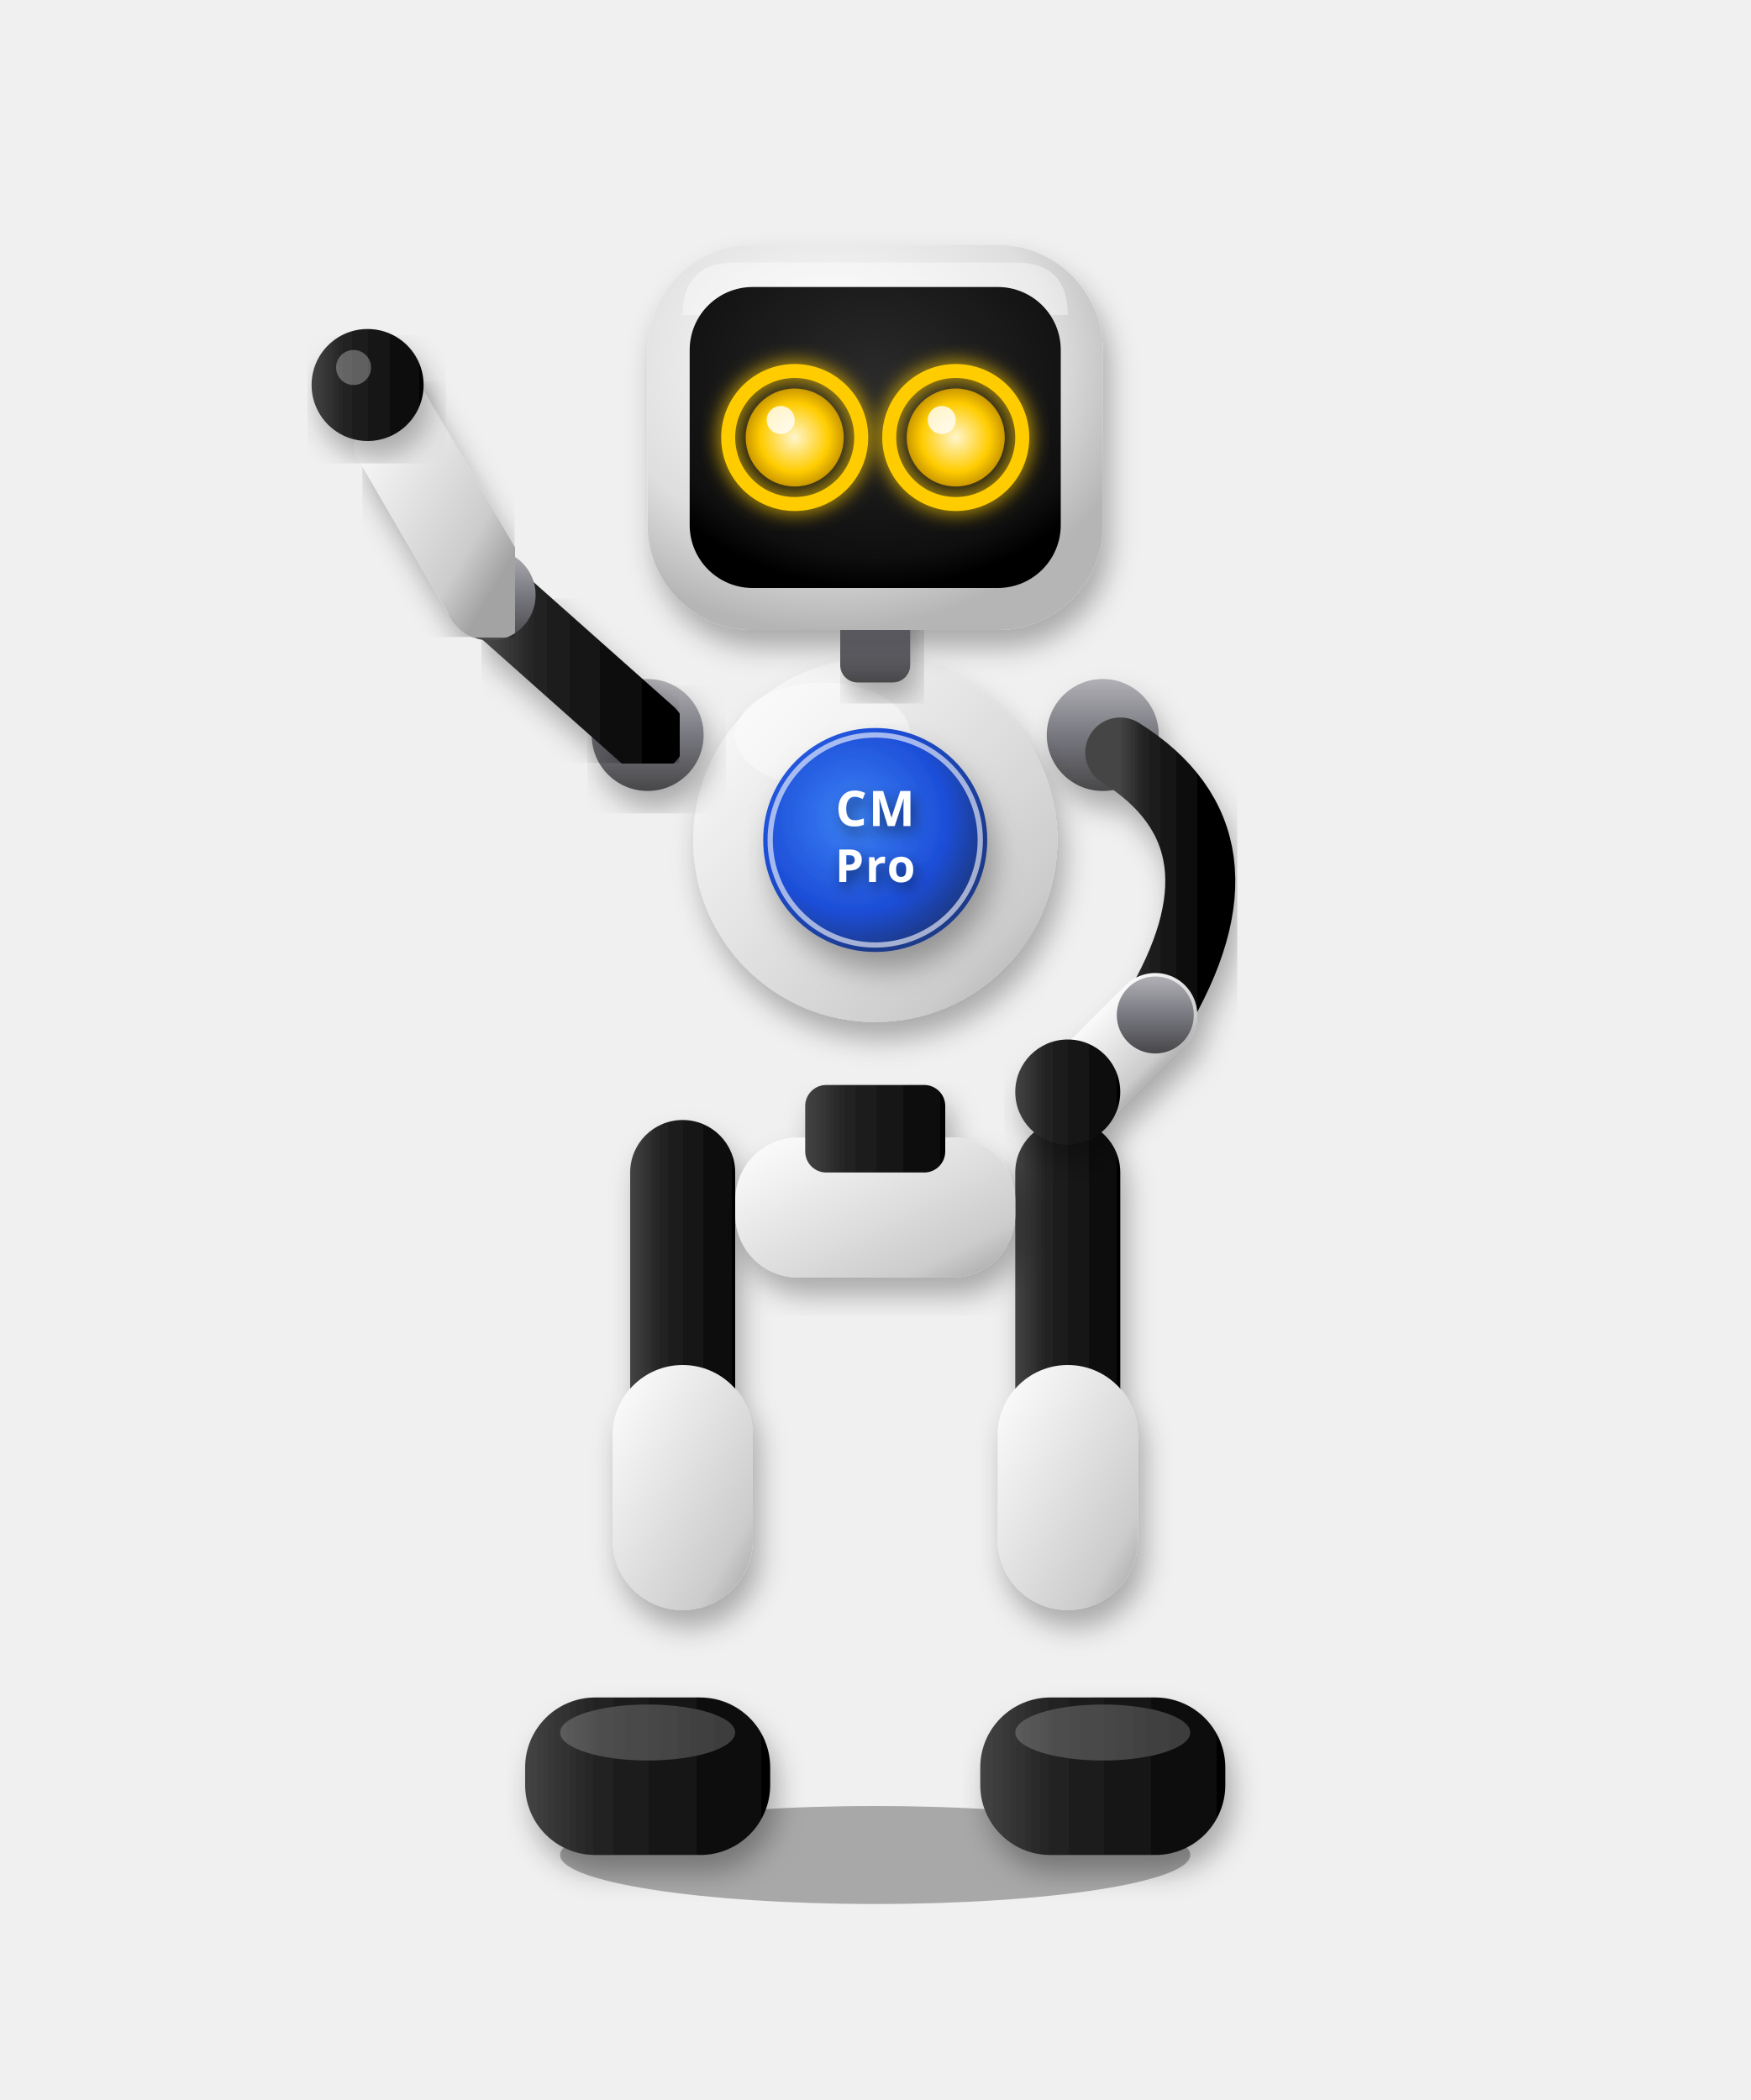
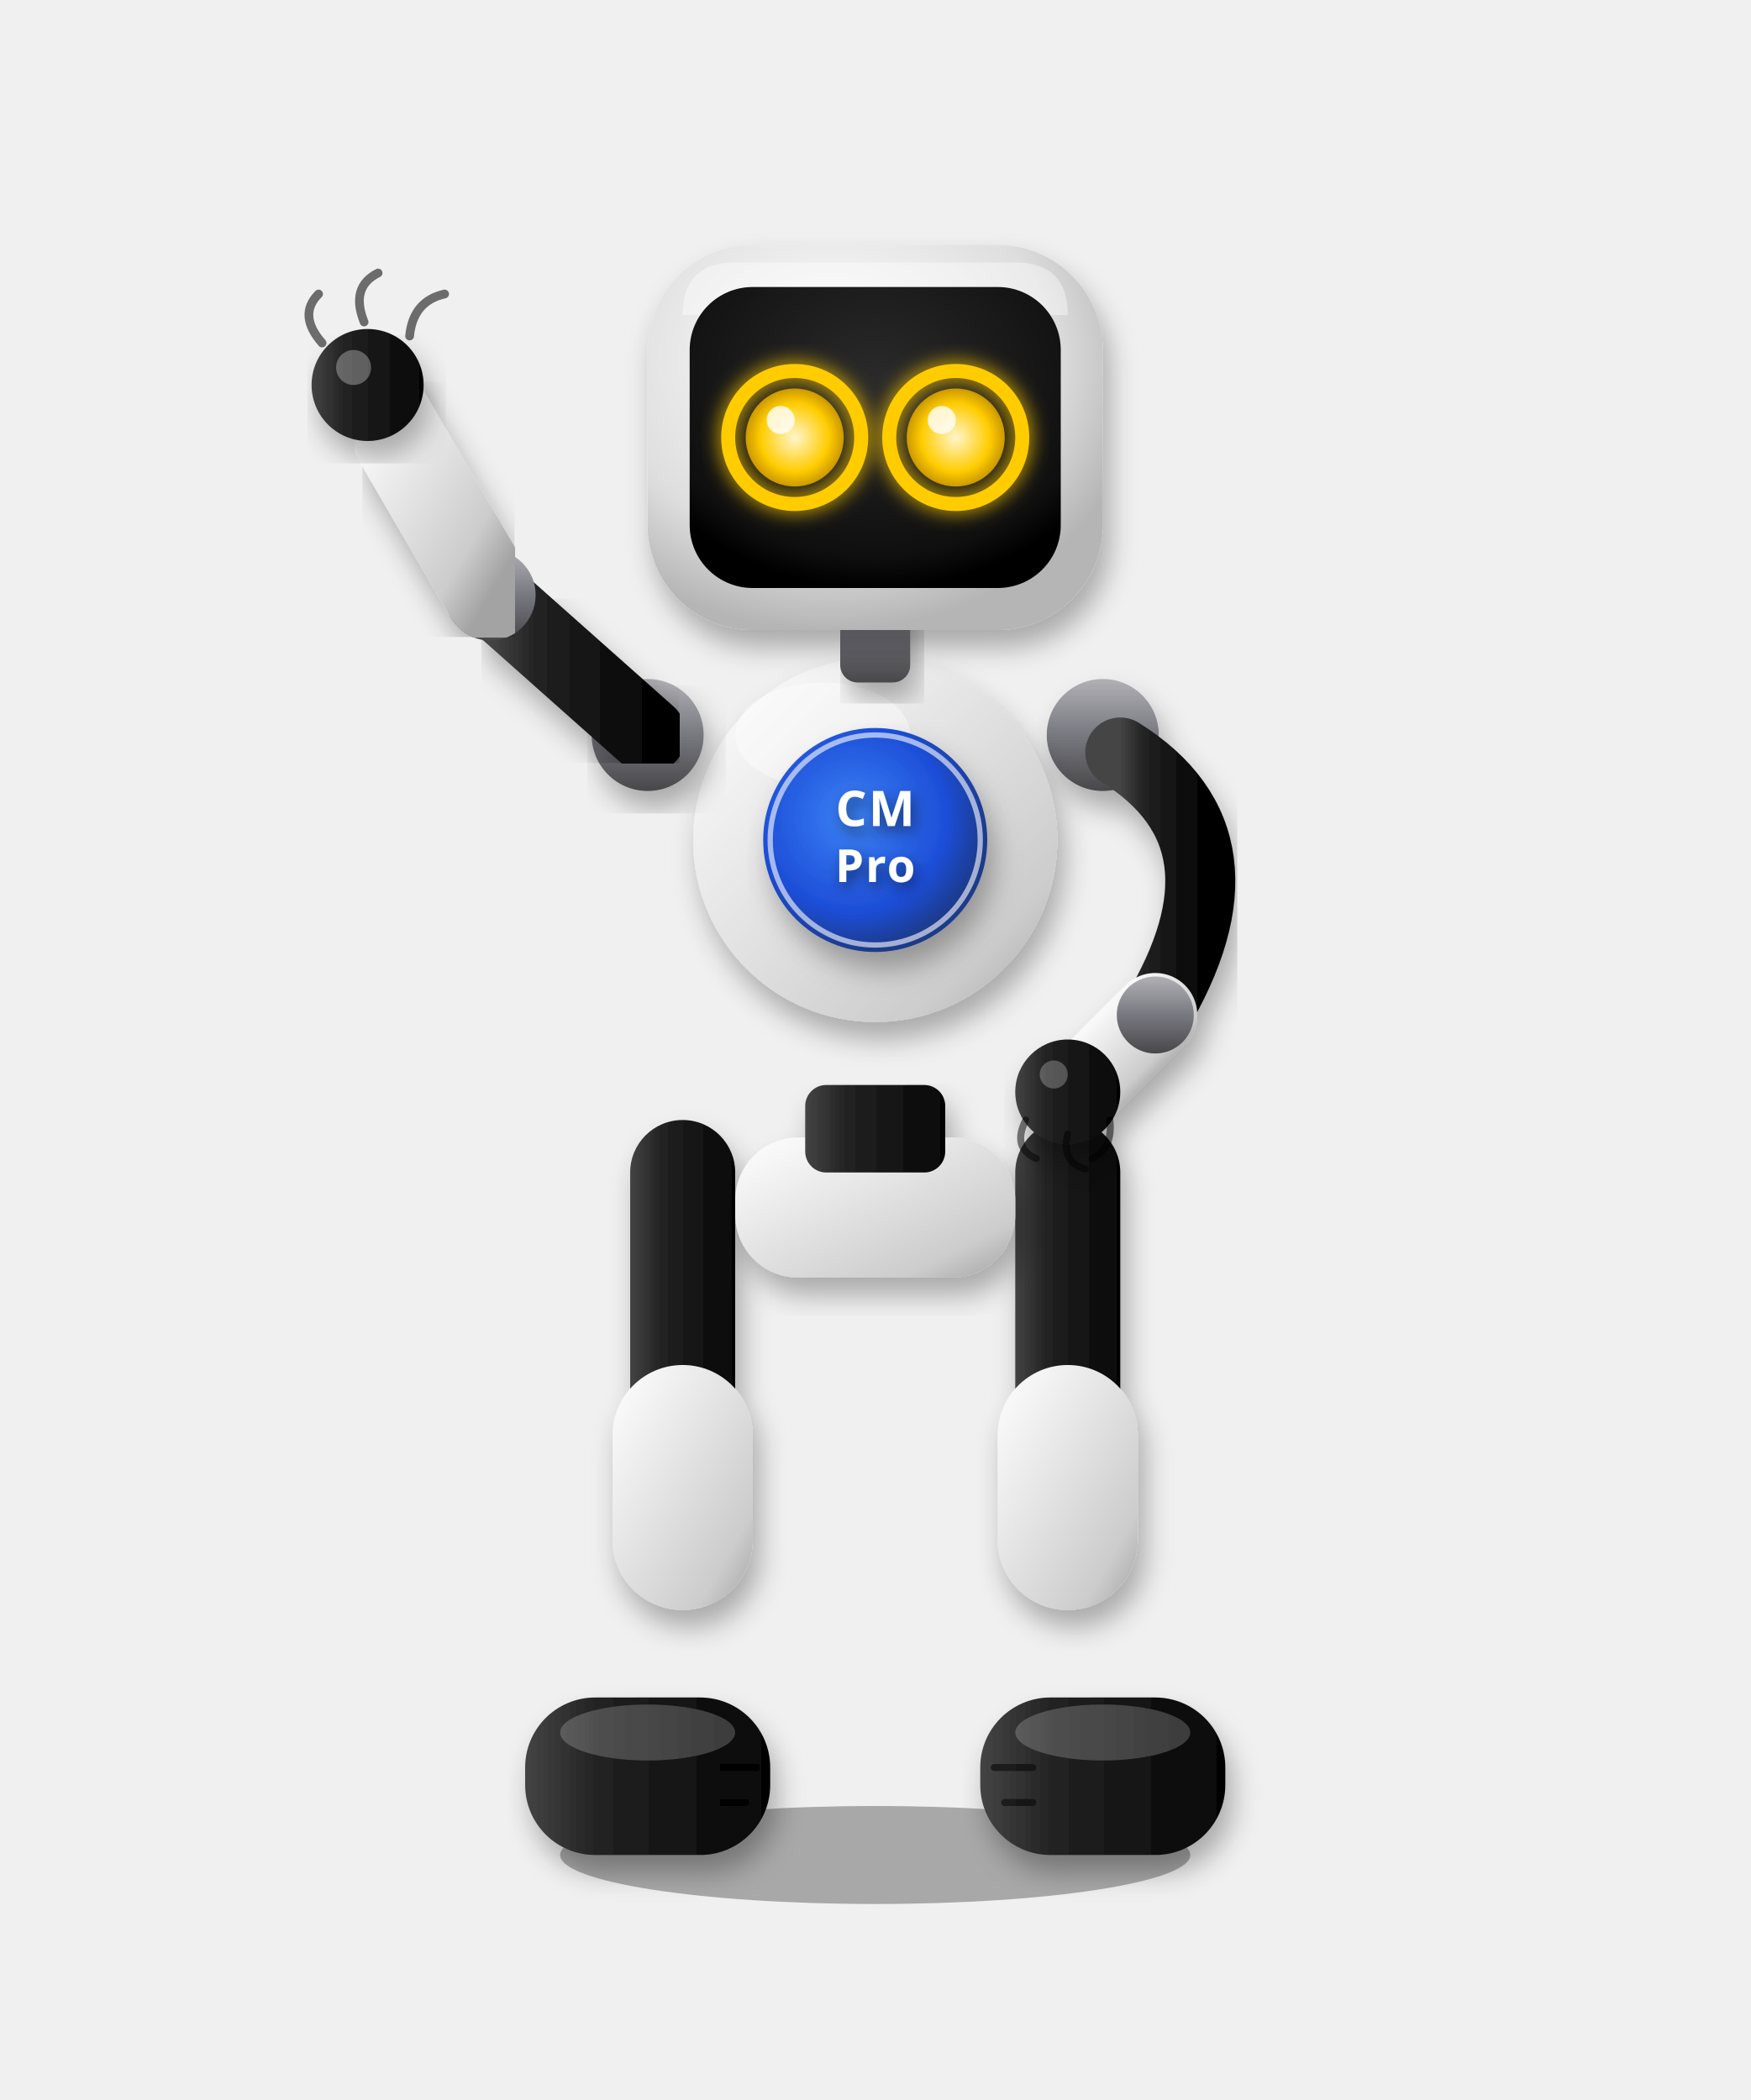
<svg xmlns="http://www.w3.org/2000/svg" viewBox="0 0 500 600" width="100%" height="100%">
  <defs>
    <radialGradient id="headGlow" cx="40%" cy="30%" r="70%">
      <stop offset="0%" stop-color="#ffffff" />
      <stop offset="70%" stop-color="#dedede" />
      <stop offset="100%" stop-color="#b5b5b5" />
    </radialGradient>
    <linearGradient id="bodyGrad" x1="0%" y1="0%" x2="100%" y2="100%">
      <stop offset="0%" stop-color="#ffffff" />
      <stop offset="40%" stop-color="#e6e6e6" />
      <stop offset="80%" stop-color="#cccccc" />
      <stop offset="100%" stop-color="#a3a3a3" />
    </linearGradient>
    <radialGradient id="screenGrad" cx="50%" cy="30%" r="70%">
      <stop offset="0%" stop-color="#2a2a2a" />
      <stop offset="85%" stop-color="#0f0f0f" />
      <stop offset="100%" stop-color="#000000" />
    </radialGradient>
    <linearGradient id="jointGrad" x1="0%" y1="0%" x2="0%" y2="100%">
      <stop offset="0%" stop-color="#b0b0b5" />
      <stop offset="50%" stop-color="#787880" />
      <stop offset="100%" stop-color="#48484a" />
    </linearGradient>
    <radialGradient id="eyeGlow" cx="50%" cy="50%" r="50%">
      <stop offset="0%" stop-color="#fff5cc" />
      <stop offset="70%" stop-color="#ffcc00" />
      <stop offset="100%" stop-color="#cc9900" />
    </radialGradient>
    <linearGradient id="blackLimbs" x1="0%" y1="0%" x2="100%" y2="0%">
      <stop offset="0%" stop-color="#444444" />
      <stop offset="30%" stop-color="#222222" />
      <stop offset="100%" stop-color="#050505" />
    </linearGradient>
    <radialGradient id="emblemGrad" cx="40%" cy="40%" r="60%">
      <stop offset="0%" stop-color="#3b82f6" />
      <stop offset="70%" stop-color="#1d4ed8" />
      <stop offset="100%" stop-color="#1e3a8a" />
    </radialGradient>
    <filter id="shadow" x="-10%" y="-10%" width="130%" height="130%">
      <feDropShadow dx="2" dy="5" stdDeviation="4" flood-opacity="0.3" />
    </filter>
    <filter id="glow" x="-20%" y="-20%" width="140%" height="140%">
      <feGaussianBlur stdDeviation="3" result="blur" />
      <feComposite in="SourceGraphic" in2="blur" operator="over" />
    </filter>
    <style>
      @keyframes float-body {
        0%, 100% { transform: translateY(0px); }
        50% { transform: translateY(-6px); }
      }
      @keyframes tilt-head {
        0%, 100% { transform: rotate(7deg); }
        50% { transform: rotate(3deg) translateY(-1px); }
      }
      @keyframes wave-hand {
        0%, 100% { transform: rotate(0deg); }
-         50% { transform: rotate(-22deg); }
+         50% { transform: rotate(-30deg); }
+       }
+       @keyframes hand-flutter {
+         0%, 100% { transform: rotate(0deg); }
+         25% { transform: rotate(16deg); }
+         50% { transform: rotate(-10deg); }
+         75% { transform: rotate(12deg); }
+       }
+       @keyframes left-arm-sway {
+         0%, 100% { transform: rotate(0deg); }
+         50% { transform: rotate(-7deg); }
+       }
+       @keyframes left-hand-flex {
+         0%, 100% { transform: rotate(0deg) scale(1); }
+         50% { transform: rotate(11deg) scale(1.06); }
+       }
+       @keyframes foot-tap {
+         0%, 60%, 100% { transform: rotate(0deg); }
+         15% { transform: rotate(10deg); }
+         30% { transform: rotate(0deg); }
+         45% { transform: rotate(10deg); }
      }
      @keyframes pulse-eyes {
        0%, 100% { transform: scale(1); filter: drop-shadow(0 0 2px rgba(255,204,0,0.6)); }
        50% { transform: scale(1.04); filter: drop-shadow(0 0 6px rgba(255,204,0,0.9)); }
      }
      @keyframes floor-shadow {
        0%, 100% { transform: scale(1); opacity: 0.3; }
        50% { transform: scale(0.95); opacity: 0.23; }
      }

      .anim-body {
        animation: float-body 4s ease-in-out infinite;
        transform-origin: 250px 420px;
      }
      .anim-head {
        animation: tilt-head 4s ease-in-out infinite;
        transform-origin: 250px 185px;
      }
      .anim-wave {
-         animation: wave-hand 1.8s ease-in-out infinite;
+         animation: wave-hand 0.9s ease-in-out infinite;
        transform-origin: 185px 210px;
+       }
+       .anim-hand-flutter {
+         animation: hand-flutter 0.55s ease-in-out infinite;
+         transform-origin: 105px 110px;
+       }
+       .anim-left-arm {
+         animation: left-arm-sway 3.4s ease-in-out infinite;
+         transform-origin: 315px 210px;
+       }
+       .anim-left-hand {
+         animation: left-hand-flex 2.1s ease-in-out infinite;
+         transform-origin: 305px 312px;
+       }
+       .anim-foot-left {
+         animation: foot-tap 2.6s ease-in-out infinite;
+         transform-origin: 185px 485px;
+       }
+       .anim-foot-right {
+         animation: foot-tap 2.6s ease-in-out infinite 1.3s;
+         transform-origin: 315px 485px;
      }
      .anim-eye {
        animation: pulse-eyes 2s ease-in-out infinite;
        transform-origin: center;
      }
      .anim-shadow {
        animation: floor-shadow 4s ease-in-out infinite;
        transform-origin: 250px 530px;
      }
    </style>
  </defs>
  <ellipse class="anim-shadow" cx="250" cy="530" rx="90" ry="14" fill="#000000" opacity="0.3" />
  <g id="robot-full-body">
    <g id="legs-group">
-       <g filter="url(#shadow)">
+       <g id="left-leg" filter="url(#shadow)">
        <rect x="180" y="320" width="30" height="130" rx="15" fill="url(#blackLimbs)" />
        <rect x="175" y="390" width="40" height="70" rx="20" fill="url(#bodyGrad)" />
-         <rect x="150" y="485" width="70" height="45" rx="20" fill="url(#blackLimbs)" />
-         <ellipse cx="185" cy="495" rx="25" ry="8" fill="#ffffff" opacity="0.2" />
-       </g>
-       <g filter="url(#shadow)">
+         <g id="left-foot" class="anim-foot-left">
+           <rect x="150" y="485" width="70" height="45" rx="20" fill="url(#blackLimbs)" />
+           <ellipse cx="185" cy="495" rx="25" ry="8" fill="#ffffff" opacity="0.2" />
+           <path d="M 205 505 L 216 505 M 205 515 L 213 515" stroke="#000000" stroke-width="2" stroke-linecap="round" opacity="0.5" />
+         </g>
+       </g>
+       <g id="right-leg" filter="url(#shadow)">
        <rect x="290" y="320" width="30" height="130" rx="15" fill="url(#blackLimbs)" />
        <rect x="285" y="390" width="40" height="70" rx="20" fill="url(#bodyGrad)" />
-         <rect x="280" y="485" width="70" height="45" rx="20" fill="url(#blackLimbs)" />
-         <ellipse cx="315" cy="495" rx="25" ry="8" fill="#ffffff" opacity="0.2" />
+         <g id="right-foot" class="anim-foot-right">
+           <rect x="280" y="485" width="70" height="45" rx="20" fill="url(#blackLimbs)" />
+           <ellipse cx="315" cy="495" rx="25" ry="8" fill="#ffffff" opacity="0.2" />
+           <path d="M 284 505 L 295 505 M 287 515 L 295 515" stroke="#000000" stroke-width="2" stroke-linecap="round" opacity="0.5" />
+         </g>
      </g>
    </g>
    <g class="anim-body">
      <g filter="url(#shadow)">
        <rect x="210" y="325" width="80" height="40" rx="18" fill="url(#bodyGrad)" />
        <rect x="230" y="310" width="40" height="25" rx="6" fill="url(#blackLimbs)" />
      </g>
-       <g id="left-arm-hip" filter="url(#shadow)">
+       <g id="left-arm-hip" class="anim-left-arm" filter="url(#shadow)">
        <circle cx="315" cy="210" r="16" fill="url(#jointGrad)" />
        <path d="M 320 215 Q 360 240 330 290" fill="none" stroke="url(#blackLimbs)" stroke-width="20" stroke-linecap="round" />
        <path d="M 330 290 L 310 310" fill="none" stroke="url(#bodyGrad)" stroke-width="24" stroke-linecap="round" stroke-linejoin="round" />
        <circle cx="330" cy="290" r="11" fill="url(#jointGrad)" />
-         <circle cx="305" cy="312" r="15" fill="url(#blackLimbs)" />
+         <g id="left-hand" class="anim-left-hand">
+           <circle cx="305" cy="312" r="15" fill="url(#blackLimbs)" />
+           <circle cx="301" cy="307" r="4" fill="#ffffff" opacity="0.25" />
+           <path d="M 293 320 Q 289 328 296 331" stroke="#000000" stroke-width="2" stroke-linecap="round" fill="none" opacity="0.5" />
+           <path d="M 305 324 Q 303 332 310 334" stroke="#000000" stroke-width="2" stroke-linecap="round" fill="none" opacity="0.5" />
+           <path d="M 317 320 Q 318 328 312 331" stroke="#000000" stroke-width="2" stroke-linecap="round" fill="none" opacity="0.5" />
+         </g>
      </g>
      <g filter="url(#shadow)">
        <circle cx="250" cy="240" r="52" fill="url(#bodyGrad)" />
        <ellipse cx="235" cy="210" rx="25" ry="15" fill="#ffffff" opacity="0.4" />
      </g>
      <g id="cmpro-emblem" filter="url(#shadow)">
        <circle cx="250" cy="240" r="32" fill="url(#emblemGrad)" />
        <circle cx="250" cy="240" r="30" fill="none" stroke="#ffffff" stroke-width="1.5" opacity="0.6" />
        <text x="250" y="236" font-family="'Arial Black', 'Impact', sans-serif" font-size="14" font-weight="900" fill="#ffffff" text-anchor="middle" letter-spacing="0.5" filter="drop-shadow(1px 2px 2px rgba(0,0,0,0.5))">CM</text>
        <text x="250" y="252" font-family="'Arial Black', 'Impact', sans-serif" font-size="13" font-weight="900" fill="#ffffff" text-anchor="middle" letter-spacing="0.5" filter="drop-shadow(1px 2px 2px rgba(0,0,0,0.5))">Pro</text>
      </g>
      <rect x="240" y="165" width="20" height="30" rx="5" fill="url(#jointGrad)" filter="url(#shadow)" />
      <g class="anim-head">
        <rect x="185" y="70" width="130" height="110" rx="30" fill="url(#headGlow)" filter="url(#shadow)" />
        <path d="M 210 75 L 290 75 Q 305 75 305 90 L 195 90 Q 195 75 210 75 Z" fill="#ffffff" opacity="0.4" />
        <rect x="197" y="82" width="106" height="86" rx="18" fill="url(#screenGrad)" />
        <g class="anim-eye">
          <circle cx="227" cy="125" r="19" fill="none" stroke="#ffcc00" stroke-width="4" filter="url(#glow)" />
          <circle cx="227" cy="125" r="14" fill="url(#eyeGlow)" />
          <circle cx="223" cy="120" r="4" fill="#ffffff" opacity="0.8" />
          <circle cx="273" cy="125" r="19" fill="none" stroke="#ffcc00" stroke-width="4" filter="url(#glow)" />
          <circle cx="273" cy="125" r="14" fill="url(#eyeGlow)" />
          <circle cx="269" cy="120" r="4" fill="#ffffff" opacity="0.8" />
        </g>
      </g>
-       <g class="anim-wave">
+       <g id="right-arm-wave" class="anim-wave">
        <circle cx="185" cy="210" r="16" fill="url(#jointGrad)" filter="url(#shadow)" />
        <path d="M 185 210 L 140 170" fill="none" stroke="url(#blackLimbs)" stroke-width="22" stroke-linecap="round" filter="url(#shadow)" />
        <circle cx="140" cy="170" r="13" fill="url(#jointGrad)" />
        <path d="M 140 170 L 105 110" fill="none" stroke="url(#bodyGrad)" stroke-width="26" stroke-linecap="round" filter="url(#shadow)" />
-         <circle cx="105" cy="110" r="16" fill="url(#blackLimbs)" filter="url(#shadow)" />
-         <circle cx="101" cy="105" r="5" fill="#ffffff" opacity="0.3" />
+         <g id="right-hand" class="anim-hand-flutter">
+           <circle cx="105" cy="110" r="16" fill="url(#blackLimbs)" filter="url(#shadow)" />
+           <circle cx="101" cy="105" r="5" fill="#ffffff" opacity="0.3" />
+           <path d="M 92 98 Q 85 90 91 84" stroke="#000000" stroke-width="2.5" stroke-linecap="round" fill="none" opacity="0.55" />
+           <path d="M 104 92 Q 100 82 108 78" stroke="#000000" stroke-width="2.5" stroke-linecap="round" fill="none" opacity="0.55" />
+           <path d="M 117 96 Q 118 86 127 84" stroke="#000000" stroke-width="2.5" stroke-linecap="round" fill="none" opacity="0.55" />
+         </g>
      </g>
    </g>
  </g>
</svg>
